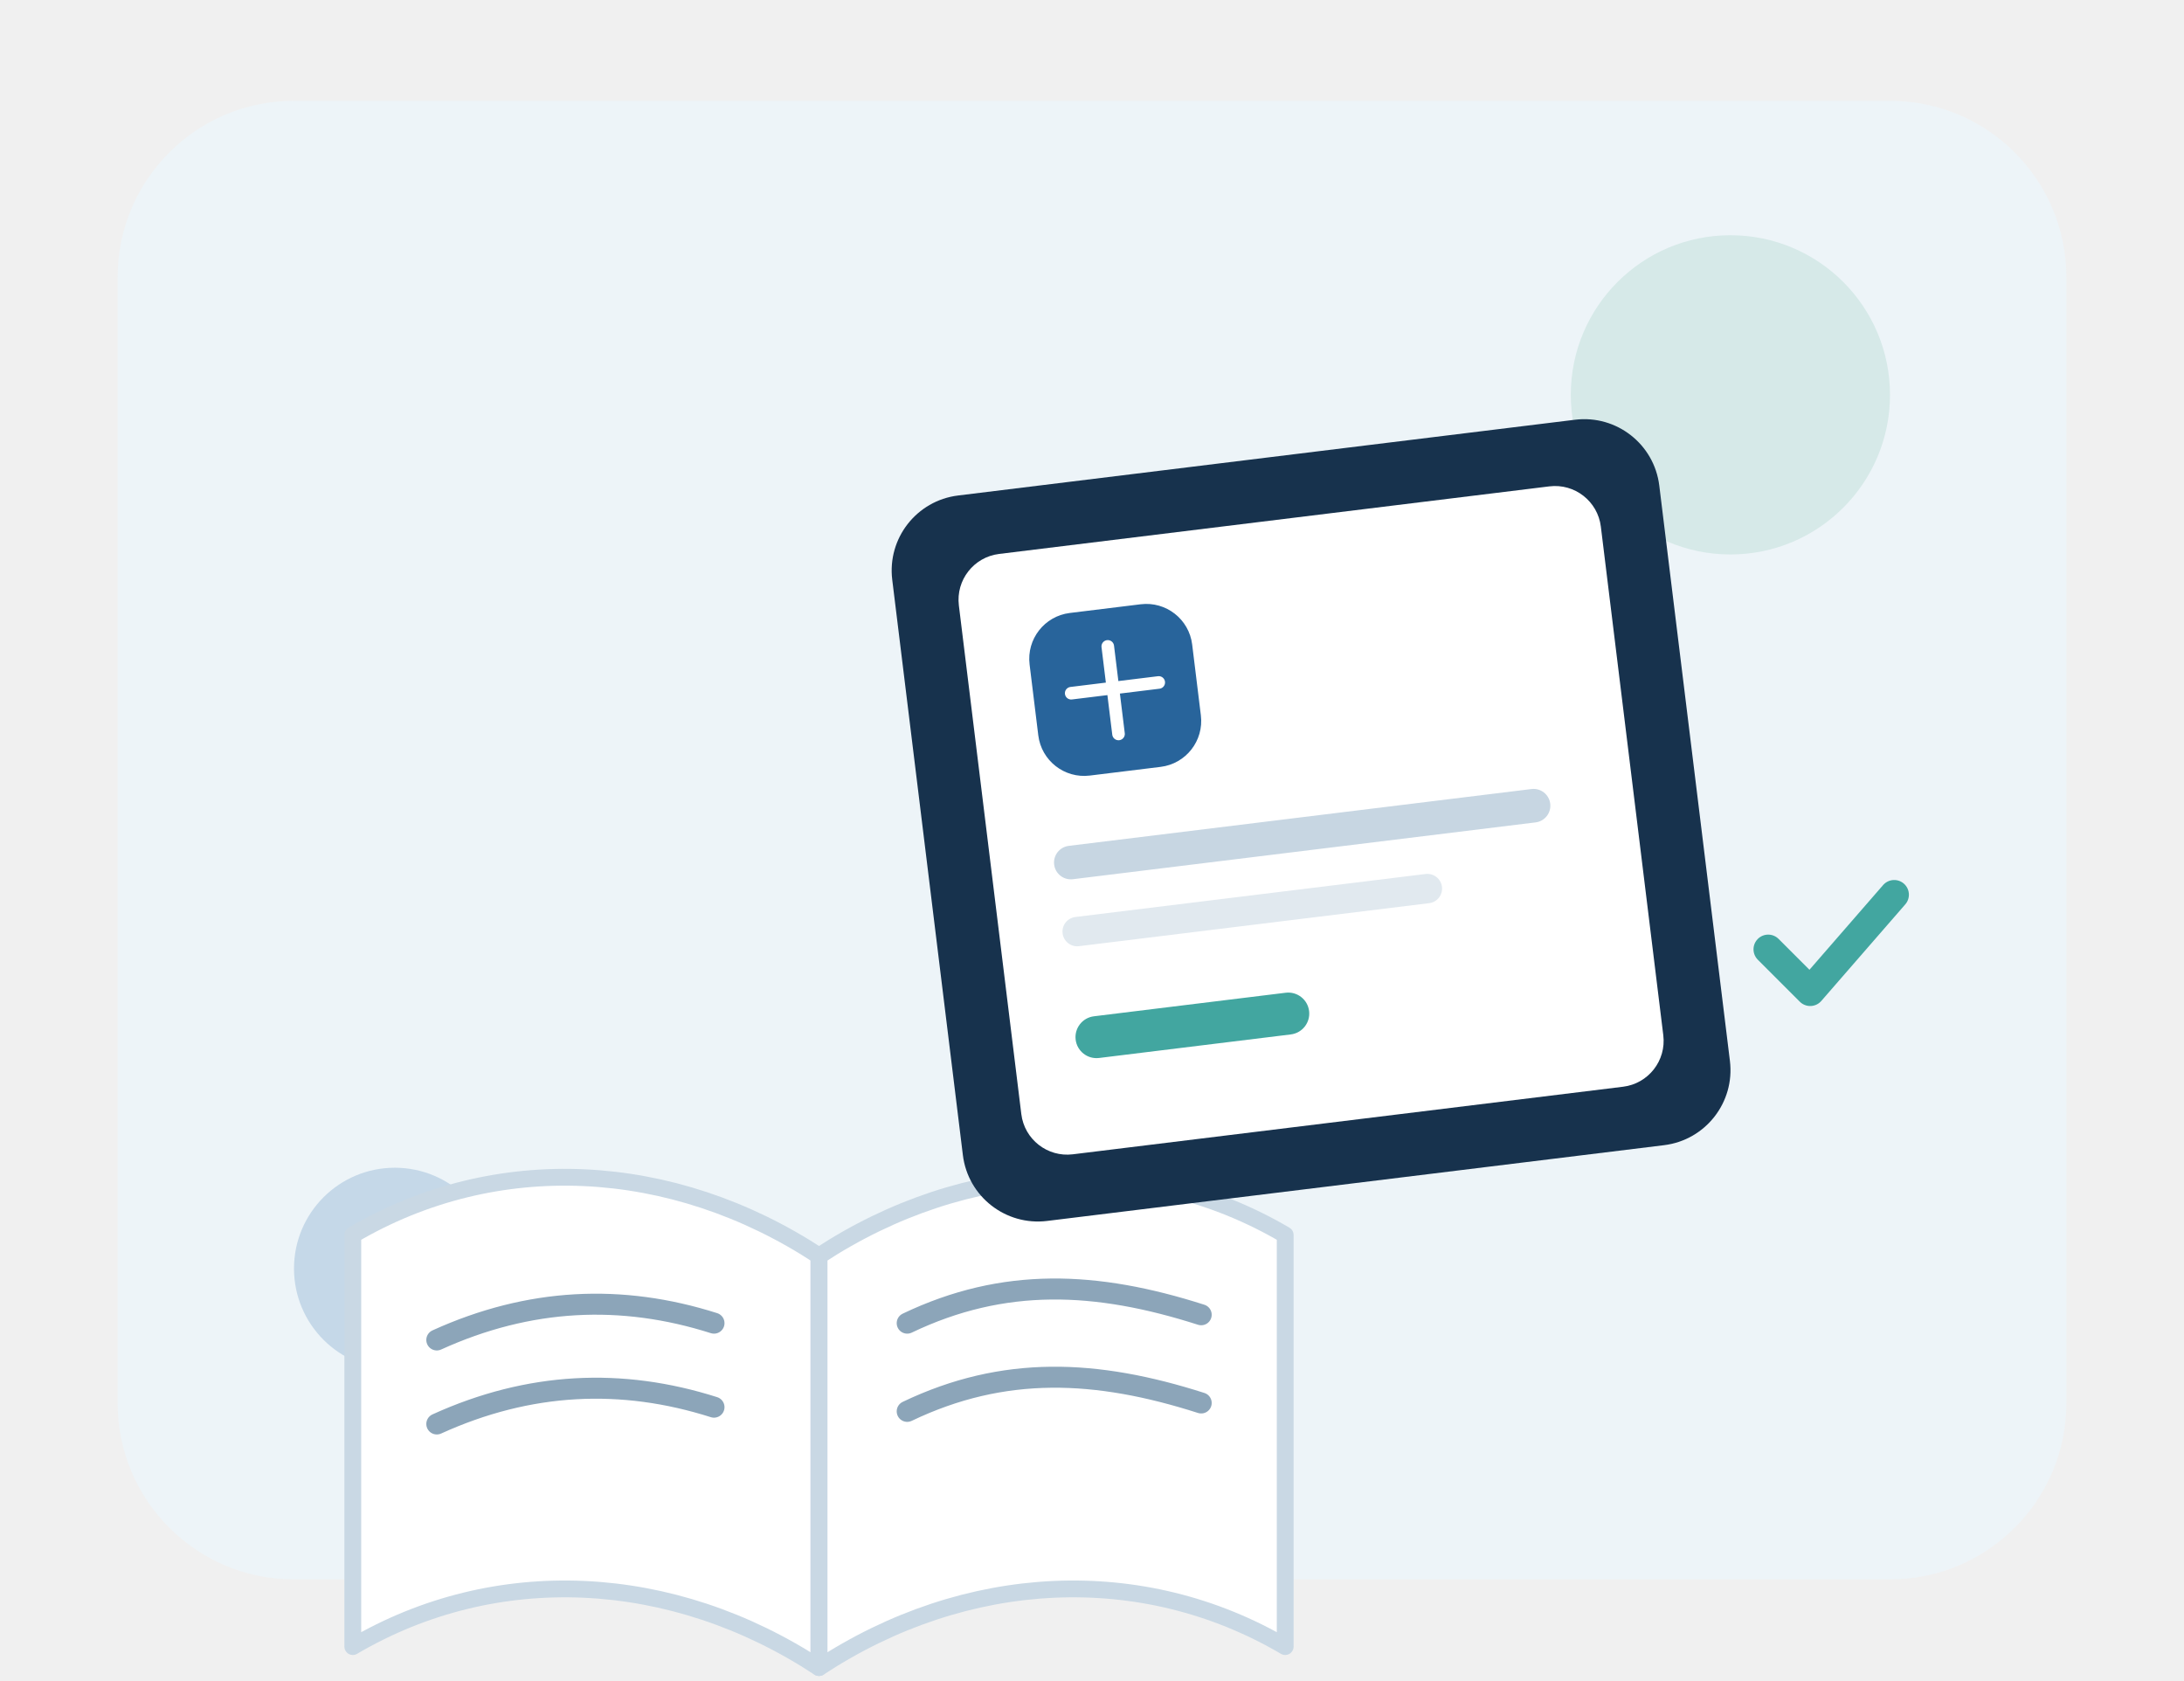
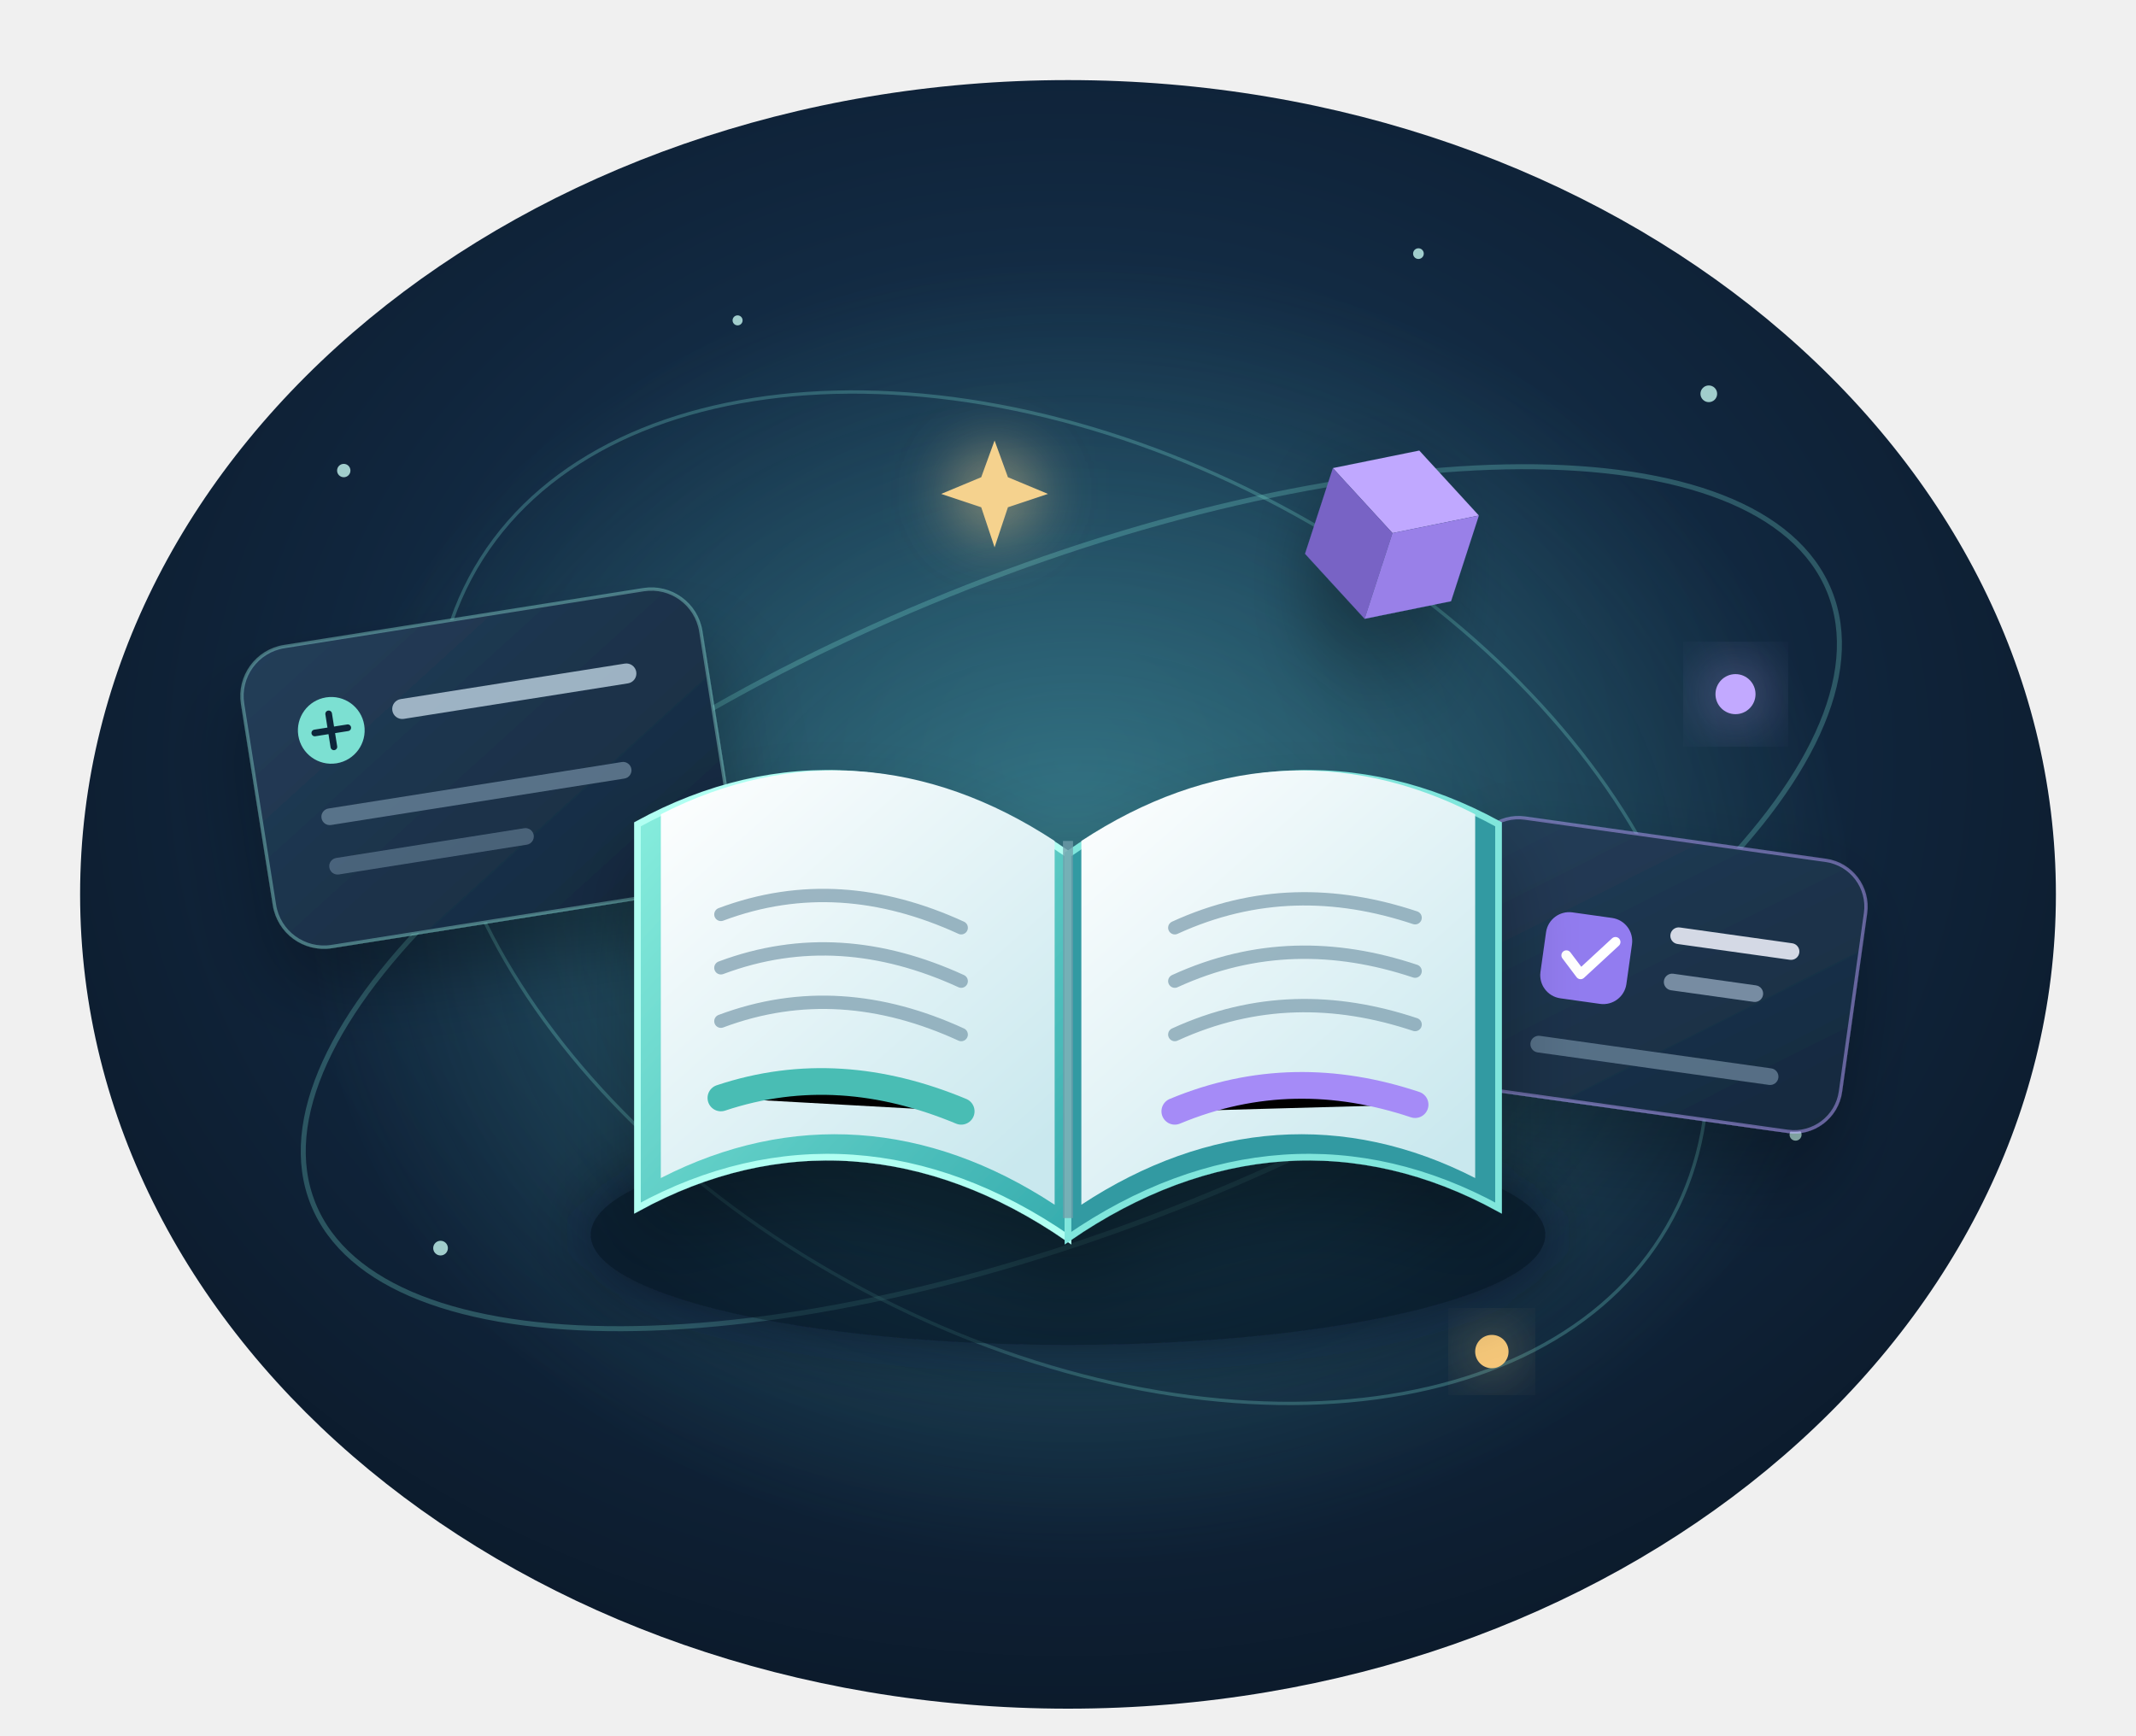
- <svg xmlns="http://www.w3.org/2000/svg" viewBox="0 0 520 400" role="img" aria-labelledby="title desc">
-   <rect x="28" y="24" width="464" height="352" rx="42" fill="#edf4f8" />
-   <circle cx="412" cy="94" r="38" fill="#d6e9e8" />
-   <circle cx="94" cy="302" r="24" fill="#c5d8e8" />
-   <path d="M84 294c34-20 76-18 111 5v98c-35-23-77-25-111-5z" fill="#fff" stroke="#c9d8e4" stroke-width="4" stroke-linejoin="round" />
-   <path d="M195 299c35-23 77-25 111-5v98c-34-20-76-18-111 5z" fill="#fff" stroke="#c9d8e4" stroke-width="4" stroke-linejoin="round" />
-   <path d="M195 299v98" stroke="#c9d8e4" stroke-width="4" />
-   <path d="M104 319c22-10 44-11 66-4M104 339c22-10 44-11 66-4M216 315c23-11 45-10 70-2M216 336c23-11 45-10 70-2" fill="none" stroke="#8ca5b9" stroke-width="5" stroke-linecap="round" />
-   <g transform="rotate(-7 315 202)">
-     <rect x="221" y="108" width="184" height="174" rx="18" fill="#17324d" />
-     <rect x="236" y="123" width="154" height="144" rx="11" fill="#fff" />
-     <rect x="251" y="139" width="39" height="39" rx="11" fill="#28649b" />
-     <path d="M260 158h21M270 148v21" stroke="#fff" stroke-width="3" stroke-linecap="round" />
-     <rect x="251" y="194" width="119" height="8" rx="4" fill="#c7d6e2" />
-     <rect x="251" y="211" width="91" height="7" rx="3.5" fill="#e1e9ef" />
-     <rect x="251" y="235" width="56" height="10" rx="5" fill="#42a6a0" />
+ <svg xmlns="http://www.w3.org/2000/svg" viewBox="0 0 640 520" role="img" aria-labelledby="title desc">
+   <defs>
+     <radialGradient id="backdrop" cx="50%" cy="42%" r="70%">
+       <stop offset="0" stop-color="#1d4260" />
+       <stop offset=".55" stop-color="#10253c" />
+       <stop offset="1" stop-color="#091421" />
+     </radialGradient>
+     <radialGradient id="glow" cx="50%" cy="50%" r="50%">
+       <stop offset="0" stop-color="#65e3d1" stop-opacity=".35" />
+       <stop offset="1" stop-color="#65e3d1" stop-opacity="0" />
+     </radialGradient>
+     <linearGradient id="bookCover" x1="0" x2="1" y1="0" y2="1">
+       <stop stop-color="#8af0df" />
+       <stop offset="1" stop-color="#36acae" />
+     </linearGradient>
+     <linearGradient id="page" x1="0" x2=".8" y1="0" y2="1">
+       <stop stop-color="#fff" />
+       <stop offset="1" stop-color="#c9e8ee" />
+     </linearGradient>
+     <linearGradient id="card" x1="0" x2="1" y1="0" y2="1">
+       <stop stop-color="#243e59" />
+       <stop offset="1" stop-color="#14283d" />
+     </linearGradient>
+     <filter id="shadow" x="-40%" y="-40%" width="180%" height="200%">
+       <feGaussianBlur in="SourceAlpha" stdDeviation="12" />
+       <feOffset dy="14" />
+       <feComponentTransfer>
+         <feFuncA type="linear" slope=".3" />
+       </feComponentTransfer>
+       <feMerge>
+         <feMergeNode />
+         <feMergeNode in="SourceGraphic" />
+       </feMerge>
+     </filter>
+     <filter id="softGlow" x="-80%" y="-80%" width="260%" height="260%">
+       <feGaussianBlur stdDeviation="10" result="blur" />
+       <feMerge>
+         <feMergeNode in="blur" />
+         <feMergeNode in="SourceGraphic" />
+       </feMerge>
+     </filter>
+   </defs>
+   <ellipse cx="320" cy="268" rx="296" ry="244" fill="url(#backdrop)" />
+   <ellipse cx="324" cy="273" rx="230" ry="197" fill="url(#glow)" />
+   <g fill="#c6f8f0" opacity=".8">
+     <circle cx="103" cy="141" r="2" />
+     <circle cx="512" cy="118" r="2.5" />
+     <circle cx="538" cy="340" r="1.8" />
+     <circle cx="132" cy="374" r="2.2" />
+     <circle cx="425" cy="76" r="1.6" />
+     <circle cx="221" cy="96" r="1.5" />
  </g>
-   <path d="m421 226 10 10 20-23" fill="none" stroke="#42a6a0" stroke-width="7" stroke-linecap="round" stroke-linejoin="round" />
+   <g fill="none" stroke="#78dbcF" stroke-opacity=".28">
+     <ellipse cx="321" cy="269" rx="245" ry="98" transform="rotate(-22 321 269)" stroke-width="1.5" />
+     <ellipse cx="321" cy="269" rx="204" ry="133" transform="rotate(28 321 269)" stroke-width="1" />
+   </g>
+   <circle cx="107" cy="227" r="7" fill="#89e7d9" filter="url(#softGlow)" />
+   <circle cx="520" cy="208" r="6" fill="#c2a9ff" filter="url(#softGlow)" />
+   <circle cx="447" cy="405" r="5" fill="#f5c779" filter="url(#softGlow)" />
+   <g class="float-card float-card-left" filter="url(#shadow)" transform="rotate(-9 150 226)">
+     <rect x="76" y="184" width="139" height="91" rx="15" fill="url(#card)" stroke="#84cfc9" stroke-opacity=".45" />
+     <circle cx="101" cy="211" r="10" fill="#7be0d2" />
+     <path d="M96 211h10M101 206v10" stroke="#10283a" stroke-width="2" stroke-linecap="round" />
+     <rect x="120" y="205" width="74" height="6" rx="3" fill="#b4c9d8" opacity=".85" />
+     <rect x="94" y="234" width="94" height="5" rx="2.5" fill="#708ba1" opacity=".72" />
+     <rect x="94" y="249" width="62" height="5" rx="2.5" fill="#708ba1" opacity=".55" />
+   </g>
+   <g class="float-card float-card-right" filter="url(#shadow)" transform="rotate(8 503 291)">
+     <rect x="437" y="252" width="119" height="82" rx="14" fill="url(#card)" stroke="#b9a3ff" stroke-opacity=".48" />
+     <rect x="462" y="278" width="26" height="26" rx="7" fill="#927cf0" />
+     <path d="m469 291 5 5 9-11" fill="none" stroke="#fff" stroke-width="3" stroke-linecap="round" stroke-linejoin="round" />
+     <rect x="499" y="278" width="39" height="5" rx="2.5" fill="#d4d9e5" />
+     <rect x="499" y="292" width="30" height="5" rx="2.5" fill="#778ca2" />
+     <rect x="462" y="316" width="75" height="5" rx="2.5" fill="#718aa1" opacity=".7" />
+   </g>
+   <g class="float-cube" filter="url(#shadow)" transform="translate(404 126) rotate(18)">
+     <path d="m0 15 23-13 23 13-23 13z" fill="#c0a8ff" />
+     <path d="M0 15v27l23 13V28z" fill="#7864c5" />
+     <path d="M46 15v27L23 55V28z" fill="#9980e8" />
+   </g>
+   <ellipse cx="320" cy="370" rx="143" ry="33" fill="#06101b" opacity=".55" filter="url(#softGlow)" />
+   <g filter="url(#shadow)">
+     <path d="M191 247c42-23 87-20 129 9v115c-42-29-87-32-129-9z" fill="url(#bookCover)" stroke="#b1fff2" stroke-width="2" />
+     <path d="M449 247c-42-23-87-20-129 9v115c42-29 87-32 129-9z" fill="#319aa2" stroke="#80e6dc" stroke-width="2" />
+     <path d="M198 244c39-20 80-17 118 8v109c-38-25-79-28-118-8z" fill="url(#page)" />
+     <path d="M442 244c-39-20-80-17-118 8v109c38-25 79-28 118-8z" fill="url(#page)" />
+     <path d="M320 252v113" stroke="#719eaa" stroke-width="3" opacity=".75" />
+     <g fill="none" stroke="#7597a8" stroke-linecap="round" stroke-width="4" opacity=".68">
+       <path d="M216 274c24-9 48-7 72 4M216 290c24-9 48-7 72 4M216 306c24-9 48-7 72 4" />
+       <path d="M352 278c24-11 48-11 72-3M352 294c24-11 48-11 72-3M352 310c24-11 48-11 72-3" />
+     </g>
+     <path d="M216 329c24-8 48-6 72 4" stroke="#49bdb4" stroke-width="8" stroke-linecap="round" />
+     <path d="M352 333c24-10 48-10 72-2" stroke="#a58bf7" stroke-width="8" stroke-linecap="round" />
+   </g>
+   <g class="float-star" transform="translate(298 148)" filter="url(#softGlow)">
+     <path d="m0-16 4 11 12 5-12 4-4 12-4-12-12-4 12-5z" fill="#f5d28e" />
+   </g>
</svg>
